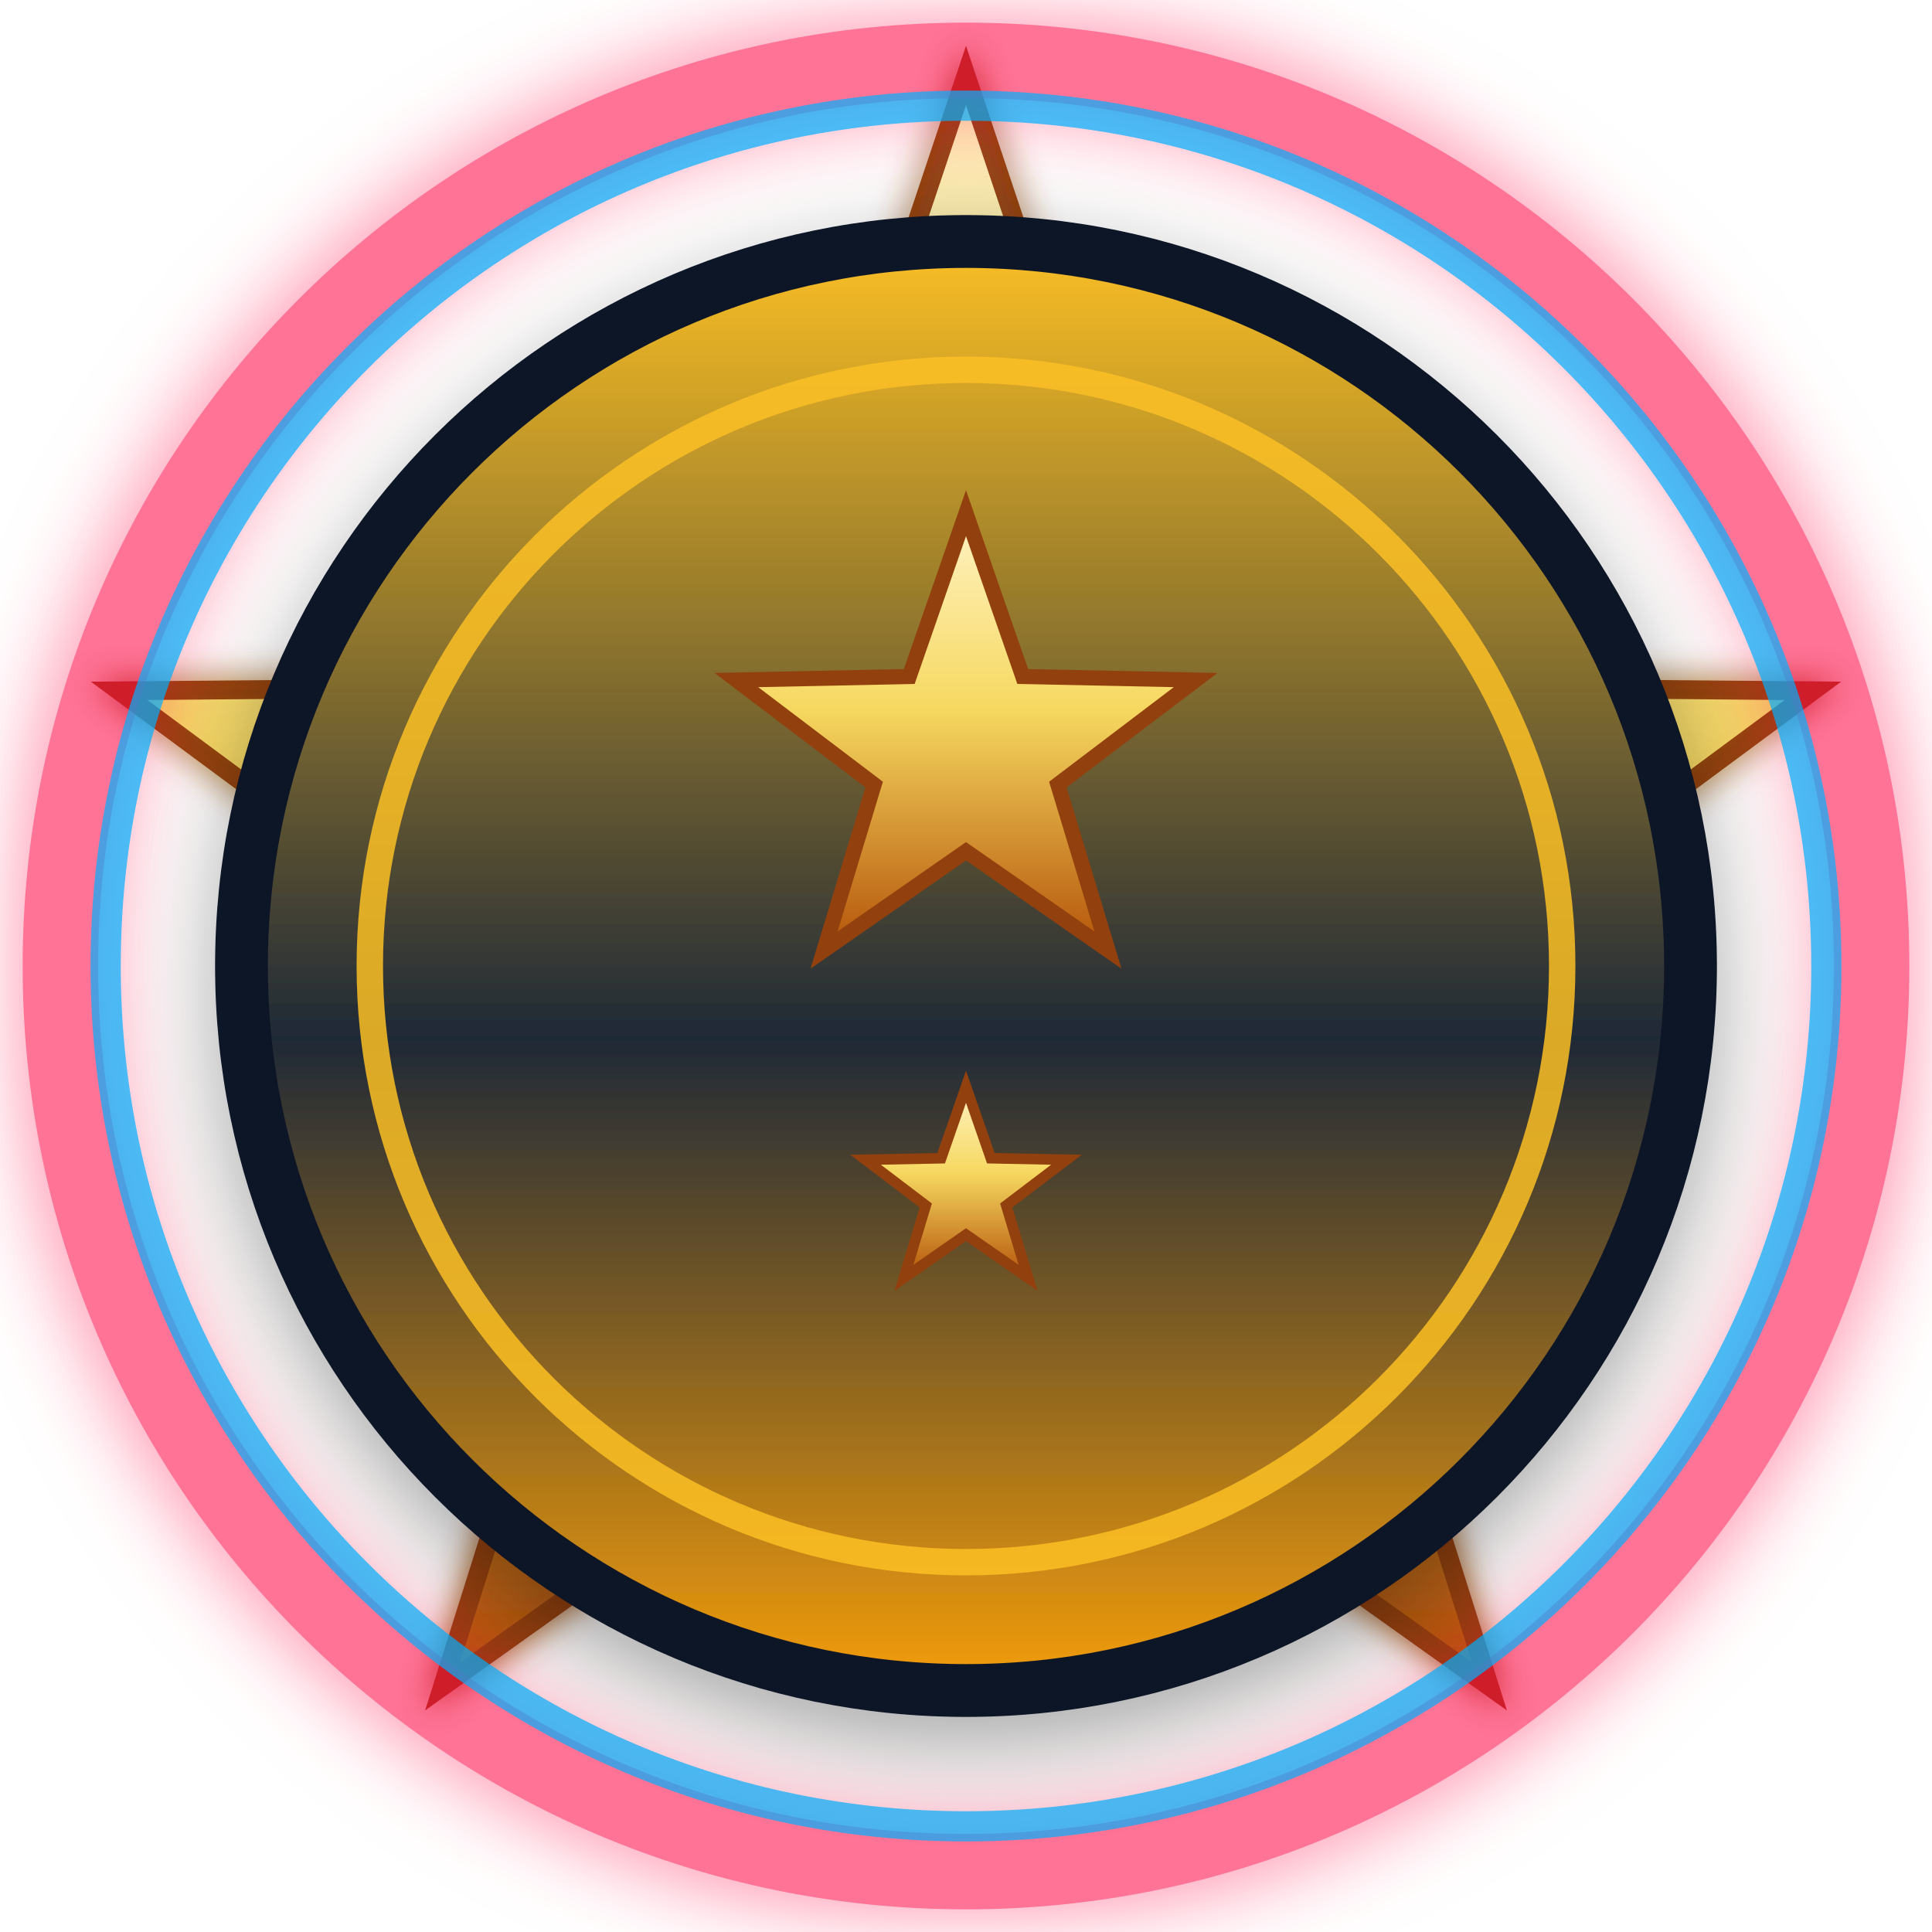
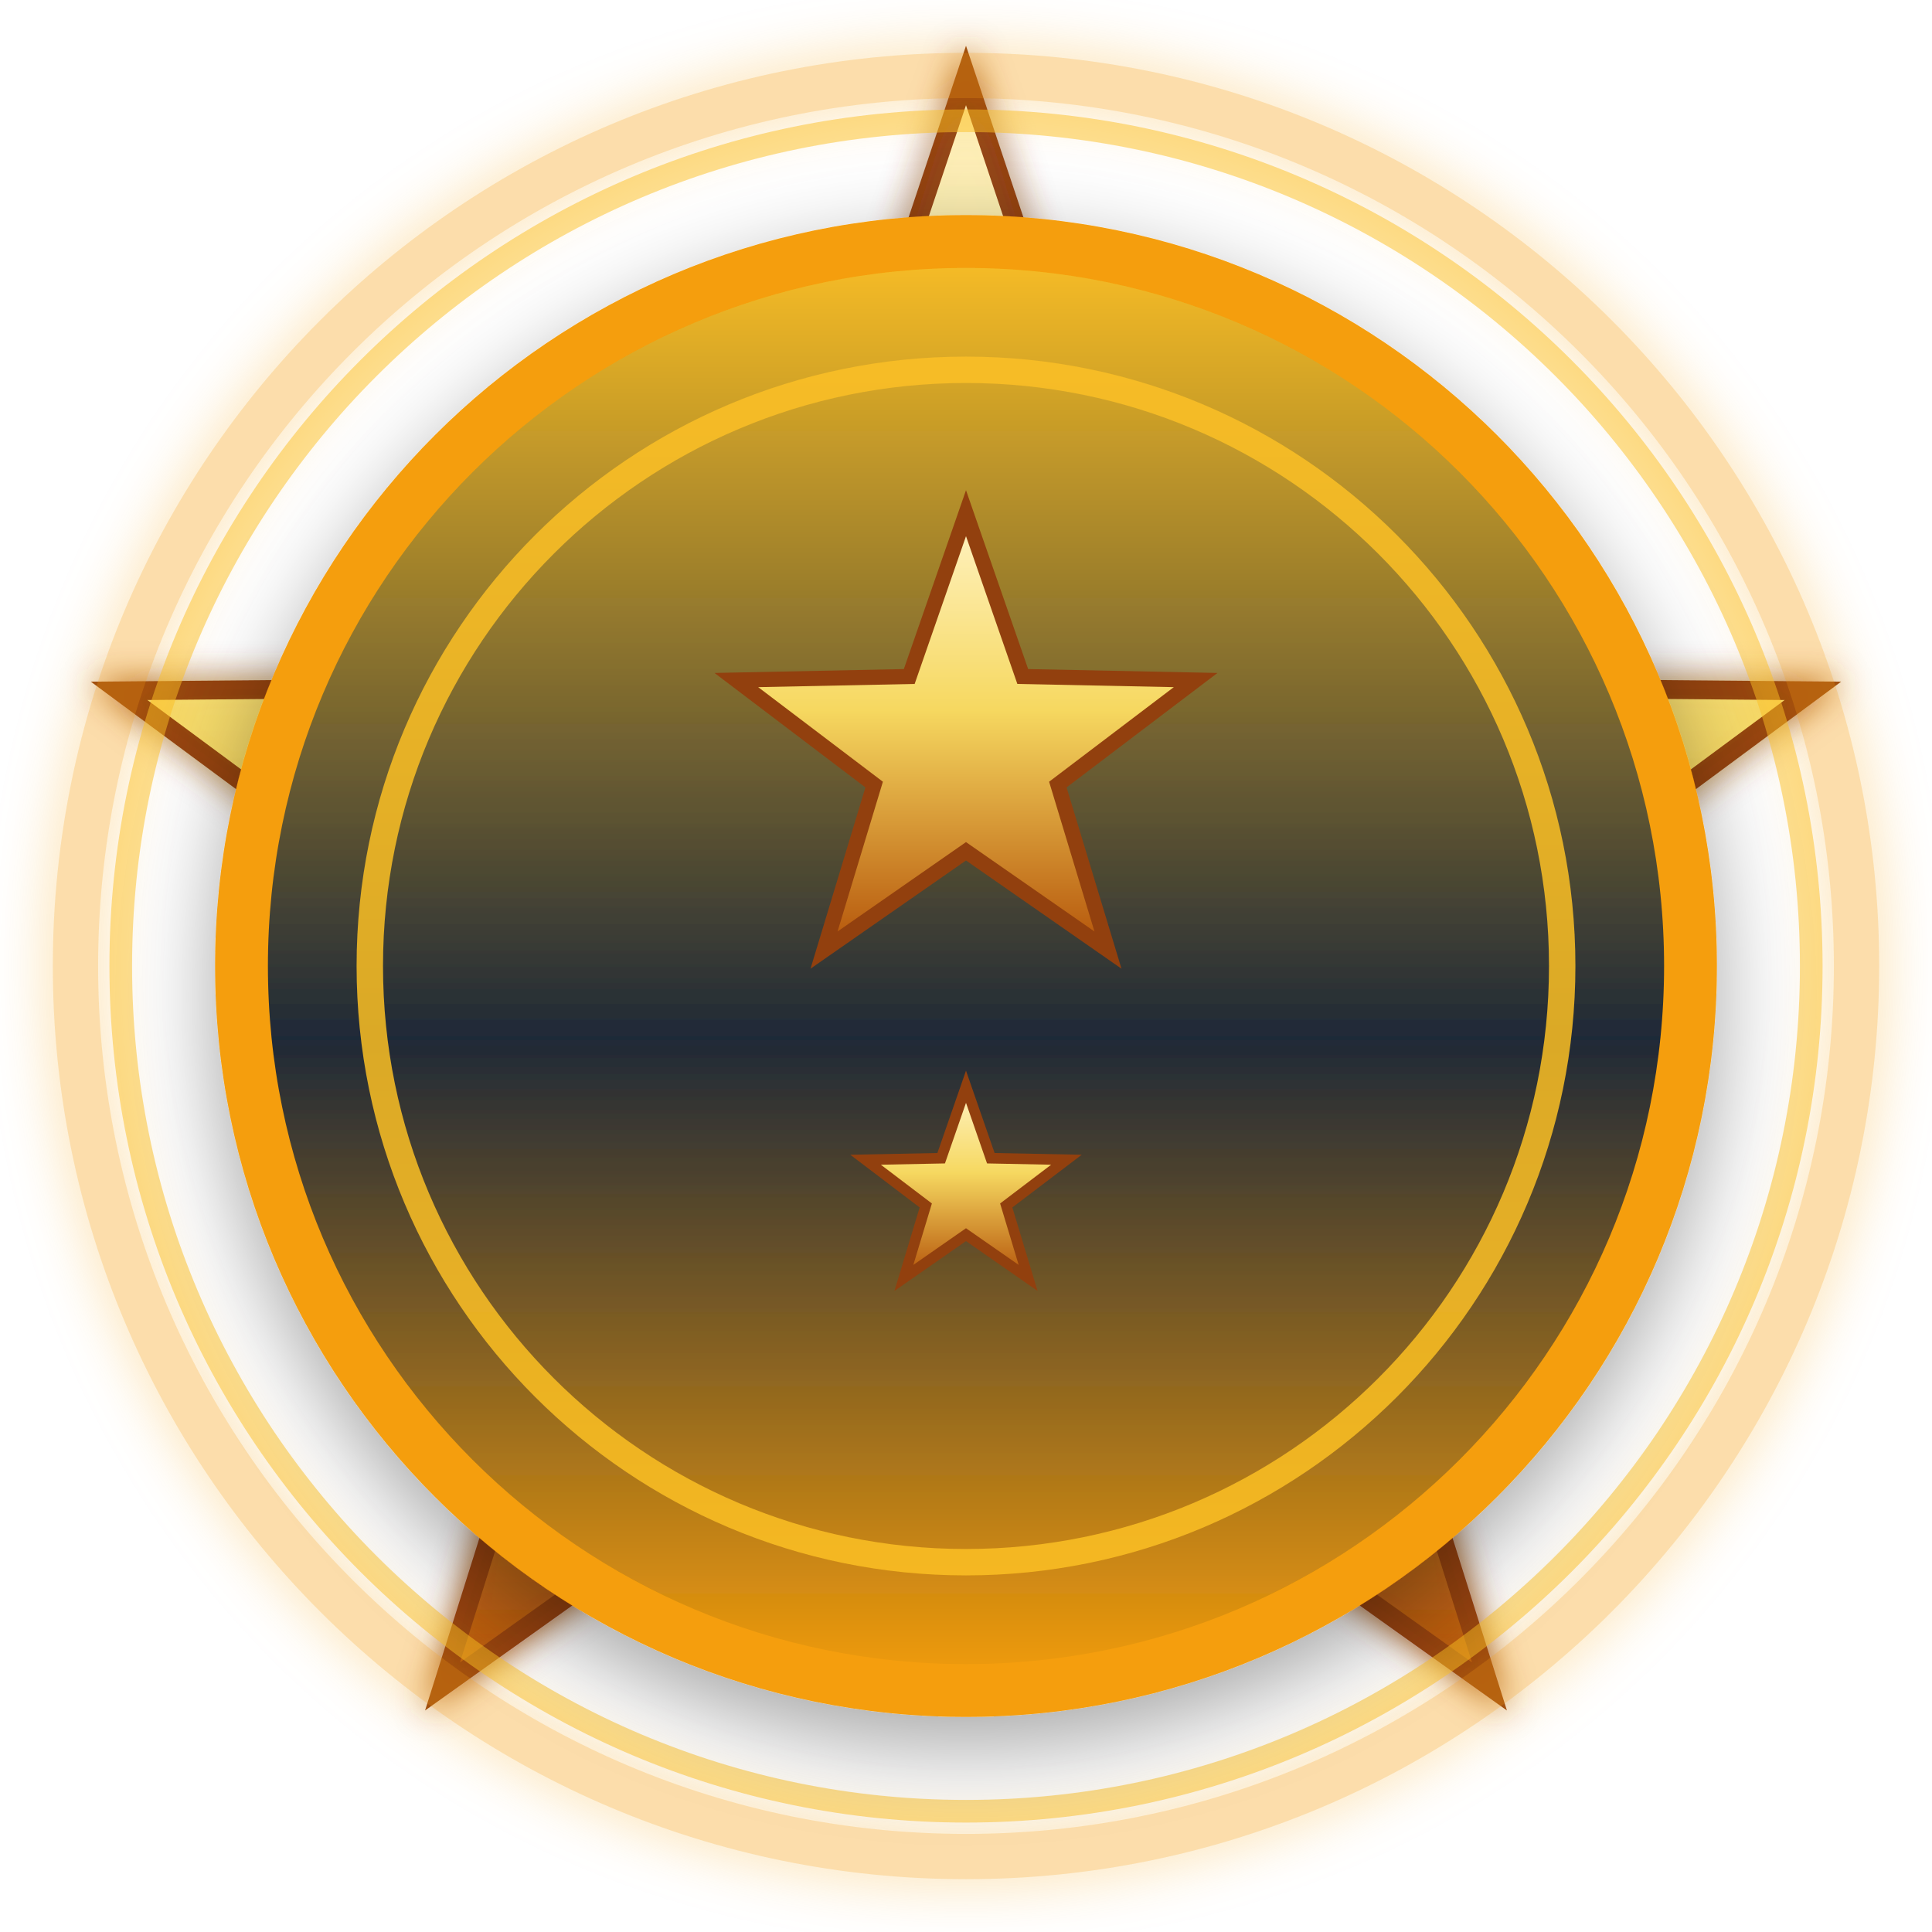
<svg xmlns="http://www.w3.org/2000/svg" width="256" height="256" viewBox="0 0 256 256" role="img" aria-label="PRO VI badge">
  <defs>
    <linearGradient id="g" x1="0" y1="0" x2="0" y2="1">
      <stop offset="0%" stop-color="#FBBF24" />
      <stop offset="55%" stop-color="#1F2937" />
      <stop offset="100%" stop-color="#F59E0B" />
    </linearGradient>
-     <filter id="rainbowGlow" x="-60%" y="-60%" width="220%" height="220%">
-       <feGaussianBlur stdDeviation="6" result="blur" />
+     <filter id="glow" x="-50%" y="-50%" width="200%" height="200%">
+       <feGaussianBlur in="SourceGraphic" stdDeviation="4" result="blur" />
      <feMerge>
        <feMergeNode in="blur" />
        <feMergeNode in="SourceGraphic" />
      </feMerge>
    </filter>
    <linearGradient id="starMetal" x1="0" y1="0" x2="0" y2="1">
      <stop offset="0%" stop-color="#FFF3C4" />
      <stop offset="45%" stop-color="#F6D860" />
      <stop offset="100%" stop-color="#B45309" />
    </linearGradient>
    <filter id="starGlow" x="-30%" y="-30%" width="160%" height="160%">
      <feGaussianBlur stdDeviation="2.2" result="b" />
      <feMerge>
        <feMergeNode in="b" />
        <feMergeNode in="SourceGraphic" />
      </feMerge>
    </filter>
    <linearGradient id="innerStarMetal" x1="0" y1="0" x2="0" y2="1">
      <stop offset="0%" stop-color="#FFF3C4" />
      <stop offset="45%" stop-color="#F6D860" />
      <stop offset="100%" stop-color="#B45309" />
    </linearGradient>
    <filter id="shadow" x="-40%" y="-40%" width="180%" height="180%">
      <feDropShadow dx="0" dy="4" stdDeviation="6" flood-opacity="0.35" />
    </filter>
  </defs>
  <rect width="256" height="256" fill="none" />
  <g filter="url(#starGlow)">
    <g>
      <animateTransform attributeName="transform" type="rotate" values="0 128 128;360 128 128" dur="10s" repeatCount="indefinite" />
      <polygon points="128.00,10.00 155.04,90.79 240.22,91.54 171.75,142.21 197.36,223.46 128.00,174.00 58.64,223.46 84.25,142.21 15.78,91.54 100.96,90.79" fill="url(#starMetal)" stroke="#92400E" stroke-width="2.5" opacity="0.98" />
    </g>
  </g>
-   <circle cx="128" cy="128" r="120" fill="none" stroke="#ff0040" stroke-width="10" opacity="0.55" filter="url(#rainbowGlow)">
-     <animate attributeName="stroke" values="#ff0040;#ff8c00;#ffee00;#00c853;#00b0ff;#7c4dff;#ff0040" dur="3.2s" repeatCount="indefinite" />
-     <animate attributeName="opacity" values="0.35;0.9;0.35" dur="1.1s" repeatCount="indefinite" />
+   <circle cx="128" cy="128" r="118" fill="none" stroke="#F59E0B" stroke-width="6" opacity="0.35" filter="url(#glow)">
+     <animate attributeName="opacity" values="0.2;0.75;0.2" dur="2.4s" repeatCount="indefinite" />
+     <animate attributeName="r" values="114;122;114" dur="2.4s" repeatCount="indefinite" />
  </circle>
-   <circle cx="128" cy="128" r="114" fill="none" stroke="#00b0ff" stroke-width="4" opacity="0.7">
-     <animate attributeName="stroke" values="#00b0ff;#7c4dff;#ff0040;#ff8c00;#ffee00;#00c853;#00b0ff" dur="3.2s" repeatCount="indefinite" />
+   <circle cx="128" cy="128" r="112" fill="none" stroke="#FBBF24" stroke-width="3" opacity="0.5">
+     <animate attributeName="opacity" values="0.25;0.85;0.25" dur="2.4s" begin="0.3s" repeatCount="indefinite" />
  </circle>
  <g filter="url(#shadow)">
-     <circle cx="128" cy="128" r="96" fill="url(#g)" stroke="#111827" stroke-width="7" />
+     <circle cx="128" cy="128" r="96" fill="url(#g)" stroke="#F59E0B" stroke-width="7" />
    <circle cx="128" cy="128" r="79" fill="none" stroke="#FBBF24" stroke-width="3.5" opacity="0.85" />
  </g>
  <g>
    <polygon points="128.00,68.00 135.52,89.64 158.43,90.11 140.17,103.96 146.81,125.89 128.00,112.80 109.19,125.89 115.83,103.96 97.57,90.11 120.48,89.64" fill="url(#innerStarMetal)" stroke="#92400E" stroke-width="2" />
    <polygon points="128.00,144.00 131.29,153.47 141.31,153.67 133.33,159.73 136.23,169.33 128.00,163.60 119.77,169.33 122.67,159.73 114.69,153.67 124.71,153.47" fill="url(#innerStarMetal)" stroke="#92400E" stroke-width="1.4" />
  </g>
</svg>
